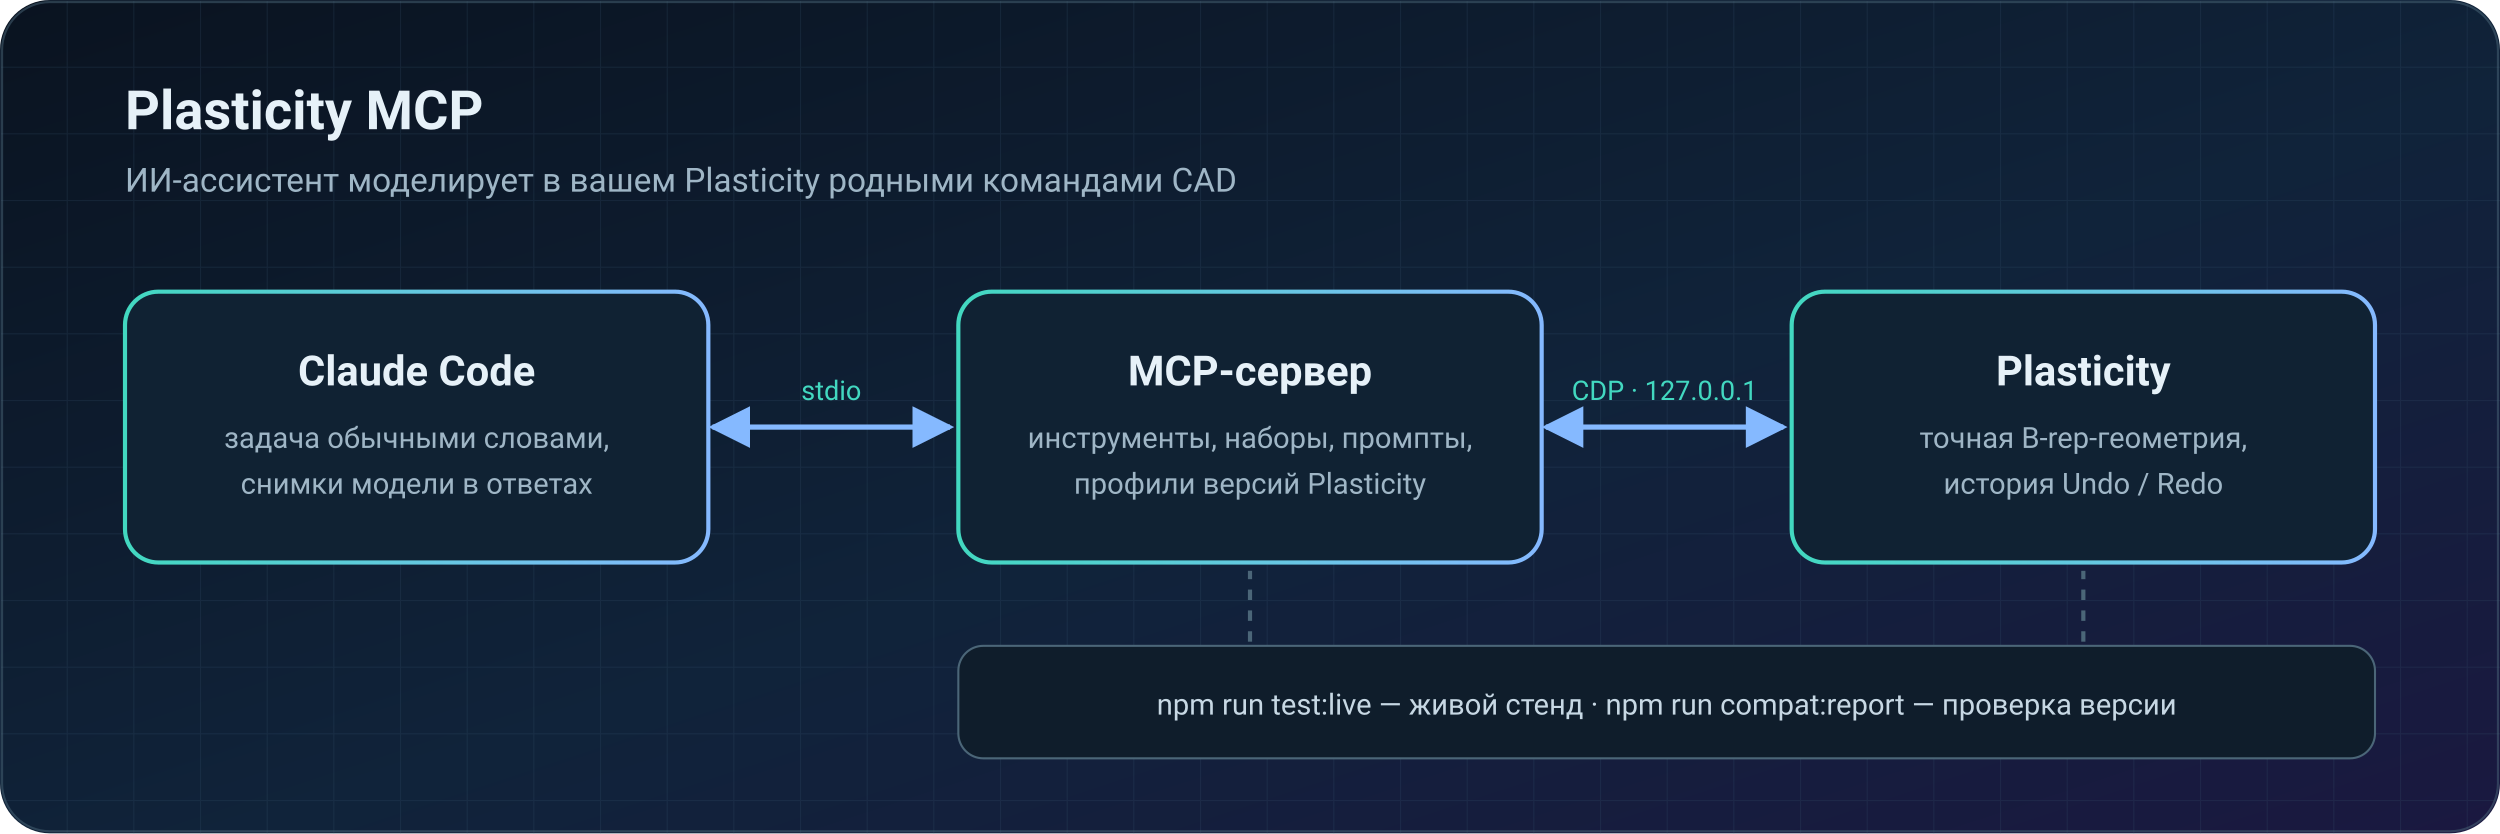
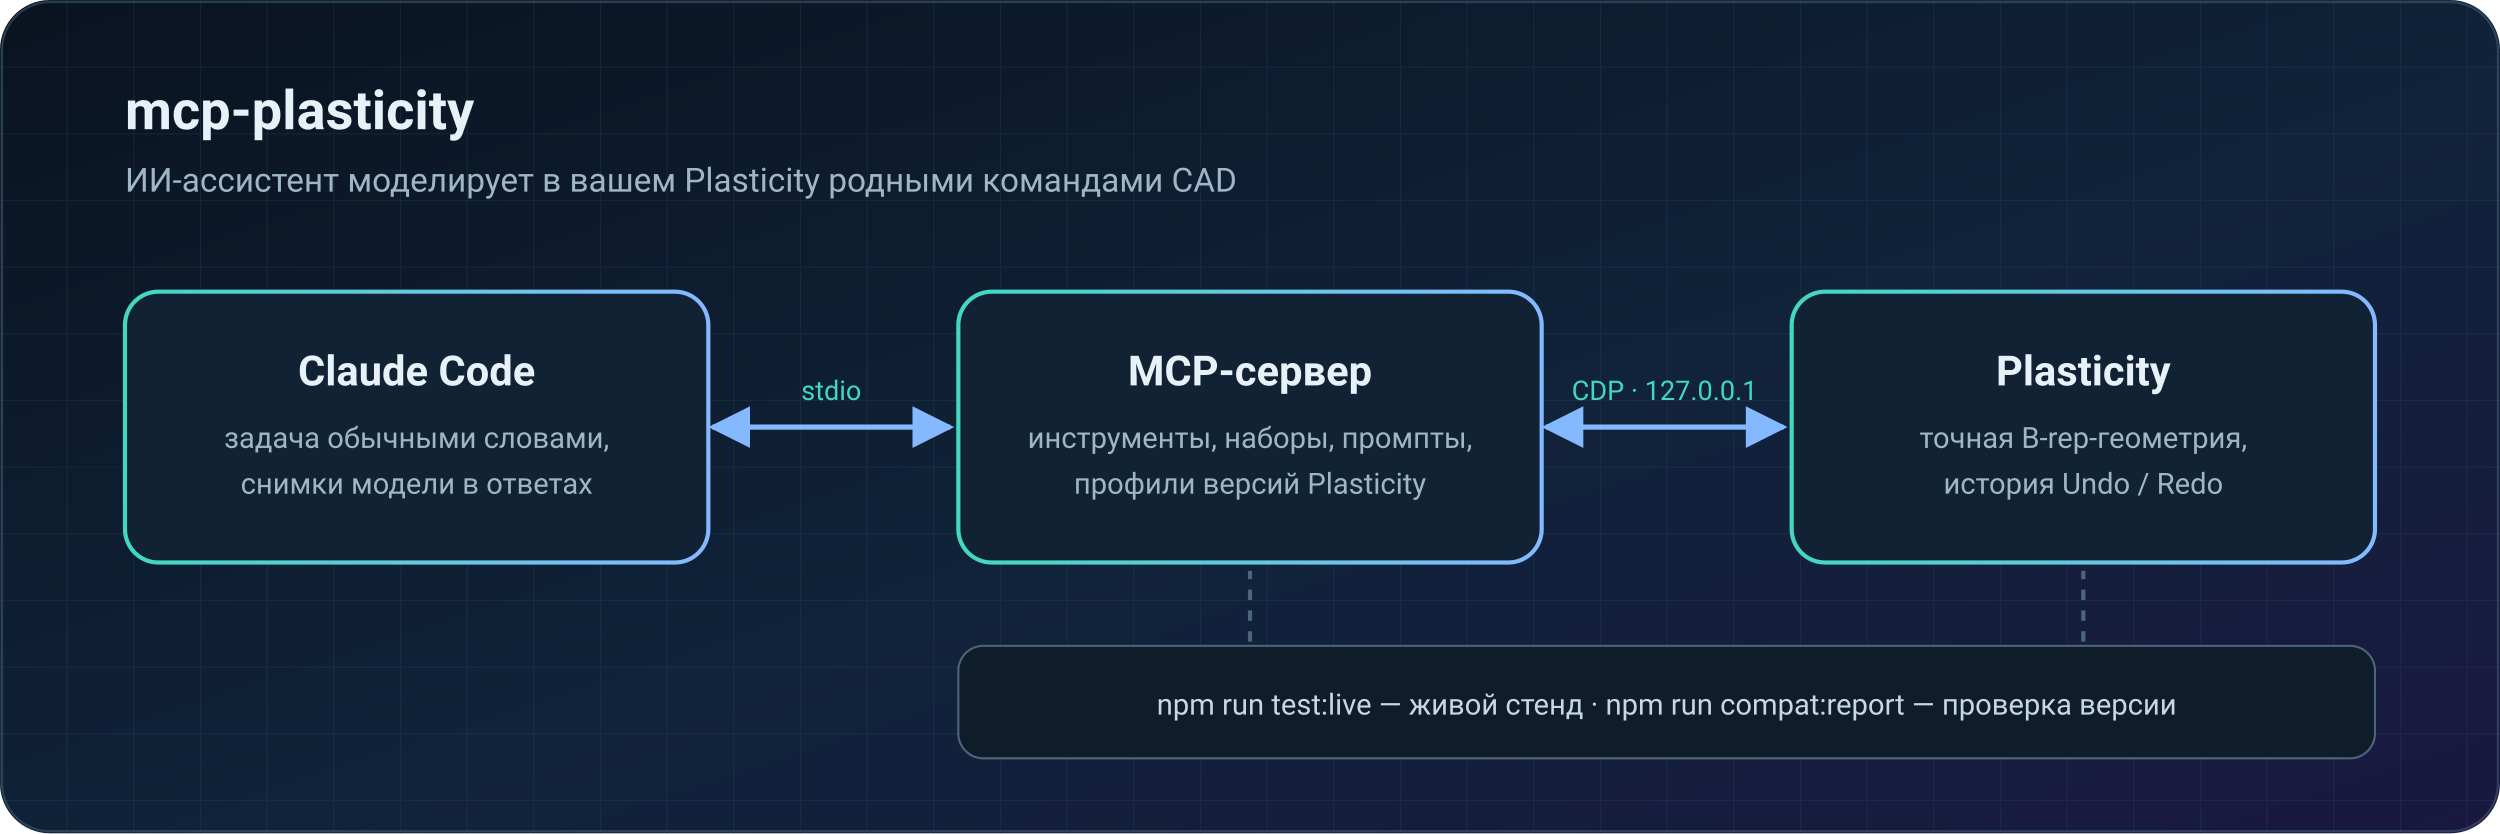
<svg xmlns="http://www.w3.org/2000/svg" width="1200" height="400" viewBox="0 0 1200 400" role="img" aria-labelledby="title">
  <defs>
    <linearGradient id="bg" x1="0" y1="0" x2="1" y2="1">
      <stop offset="0" stop-color="#0a1320" />
      <stop offset=".55" stop-color="#10233a" />
      <stop offset="1" stop-color="#1a1840" />
    </linearGradient>
    <linearGradient id="accent" x1="0" y1="0" x2="1" y2="0">
      <stop offset="0" stop-color="#42d8c0" />
      <stop offset="1" stop-color="#85b9ff" />
    </linearGradient>
    <radialGradient id="glow" cx=".5" cy=".5" r=".5">
      <stop offset="0" stop-color="#42d8c0" stop-opacity=".30" />
      <stop offset="1" stop-color="#42d8c0" stop-opacity="0" />
    </radialGradient>
    <pattern id="grid" width="32" height="32" patternUnits="userSpaceOnUse">
      <path d="M32 0H0V32" fill="none" stroke="#3a5470" stroke-opacity=".22" />
    </pattern>
    <marker id="arrow" viewBox="0 0 10 10" refX="9" refY="5" markerWidth="8" markerHeight="8" orient="auto-start-reverse">
      <path d="M0 0L10 5L0 10z" fill="#85b9ff" />
    </marker>
  </defs>
  <rect width="1200" height="400" rx="24" fill="url(#bg)" />
  <rect width="1200" height="400" rx="24" fill="url(#grid)" />
  <rect x="1" y="1" width="1198" height="398" rx="23" fill="none" stroke="#4b6678" stroke-opacity=".5" />
  <g font-family="-apple-system, 'SF Pro Display', 'Segoe UI', Roboto, 'PingFang SC', 'Hiragino Sans', 'Noto Sans CJK SC', 'Noto Sans JP', 'Microsoft YaHei', sans-serif" fill="#e6f1f8">
-     <text x="60" y="62" font-size="26" font-weight="700">Plasticity MCP</text>
+     <text x="60" y="62" font-size="26" font-weight="700">mcp-plasticity</text>
    <text x="60" y="92" font-size="16" fill="#9fb6c6">ИИ-ассистент моделирует в вашем Plasticity родными командами CAD</text>
    <rect x="60" y="140" width="280" height="130" rx="16" fill="#102233" stroke="url(#accent)" stroke-width="2" />
    <text x="200" y="185" font-size="20" font-weight="600" text-anchor="middle">Claude Code</text>
    <text x="200" y="215" font-size="14" fill="#9fb6c6" text-anchor="middle">задача обычными словами,</text>
    <text x="200" y="237" font-size="14" fill="#9fb6c6" text-anchor="middle">снимки модели в ответах</text>
    <rect x="460" y="140" width="280" height="130" rx="16" fill="#102233" stroke="url(#accent)" stroke-width="2" />
    <text x="600" y="185" font-size="20" font-weight="600" text-anchor="middle">MCP-сервер</text>
    <text x="600" y="215" font-size="14" fill="#9fb6c6" text-anchor="middle">инструменты, наборы, промпты,</text>
    <text x="600" y="237" font-size="14" fill="#9fb6c6" text-anchor="middle">профили версий Plasticity</text>
    <rect x="860" y="140" width="280" height="130" rx="16" fill="#102233" stroke="url(#accent)" stroke-width="2" />
    <text x="1000" y="185" font-size="20" font-weight="600" text-anchor="middle">Plasticity</text>
    <text x="1000" y="215" font-size="14" fill="#9fb6c6" text-anchor="middle">точная B-rep-геометрия,</text>
    <text x="1000" y="237" font-size="14" fill="#9fb6c6" text-anchor="middle">история Undo / Redo</text>
    <line x1="342" y1="205" x2="456" y2="205" stroke="#85b9ff" stroke-width="2.5" marker-end="url(#arrow)" marker-start="url(#arrow)" />
    <text x="399" y="192" font-size="13" fill="#42d8c0" text-anchor="middle">stdio</text>
    <line x1="742" y1="205" x2="856" y2="205" stroke="#85b9ff" stroke-width="2.5" marker-end="url(#arrow)" marker-start="url(#arrow)" />
    <text x="799" y="192" font-size="13" fill="#42d8c0" text-anchor="middle">CDP · 127.0.0.1</text>
    <rect x="460" y="310" width="680" height="54" rx="12" fill="#0f1d2b" stroke="#4b6678" />
    <text x="800" y="343" font-size="14" fill="#c7d8e4" text-anchor="middle">npm run test:live — живой стенд  ·  npm run compat:report — проверка версии</text>
    <line x1="600" y1="308" x2="600" y2="274" stroke="#4b6678" stroke-width="2" stroke-dasharray="5 5" />
    <line x1="1000" y1="308" x2="1000" y2="274" stroke="#4b6678" stroke-width="2" stroke-dasharray="5 5" />
  </g>
</svg>
